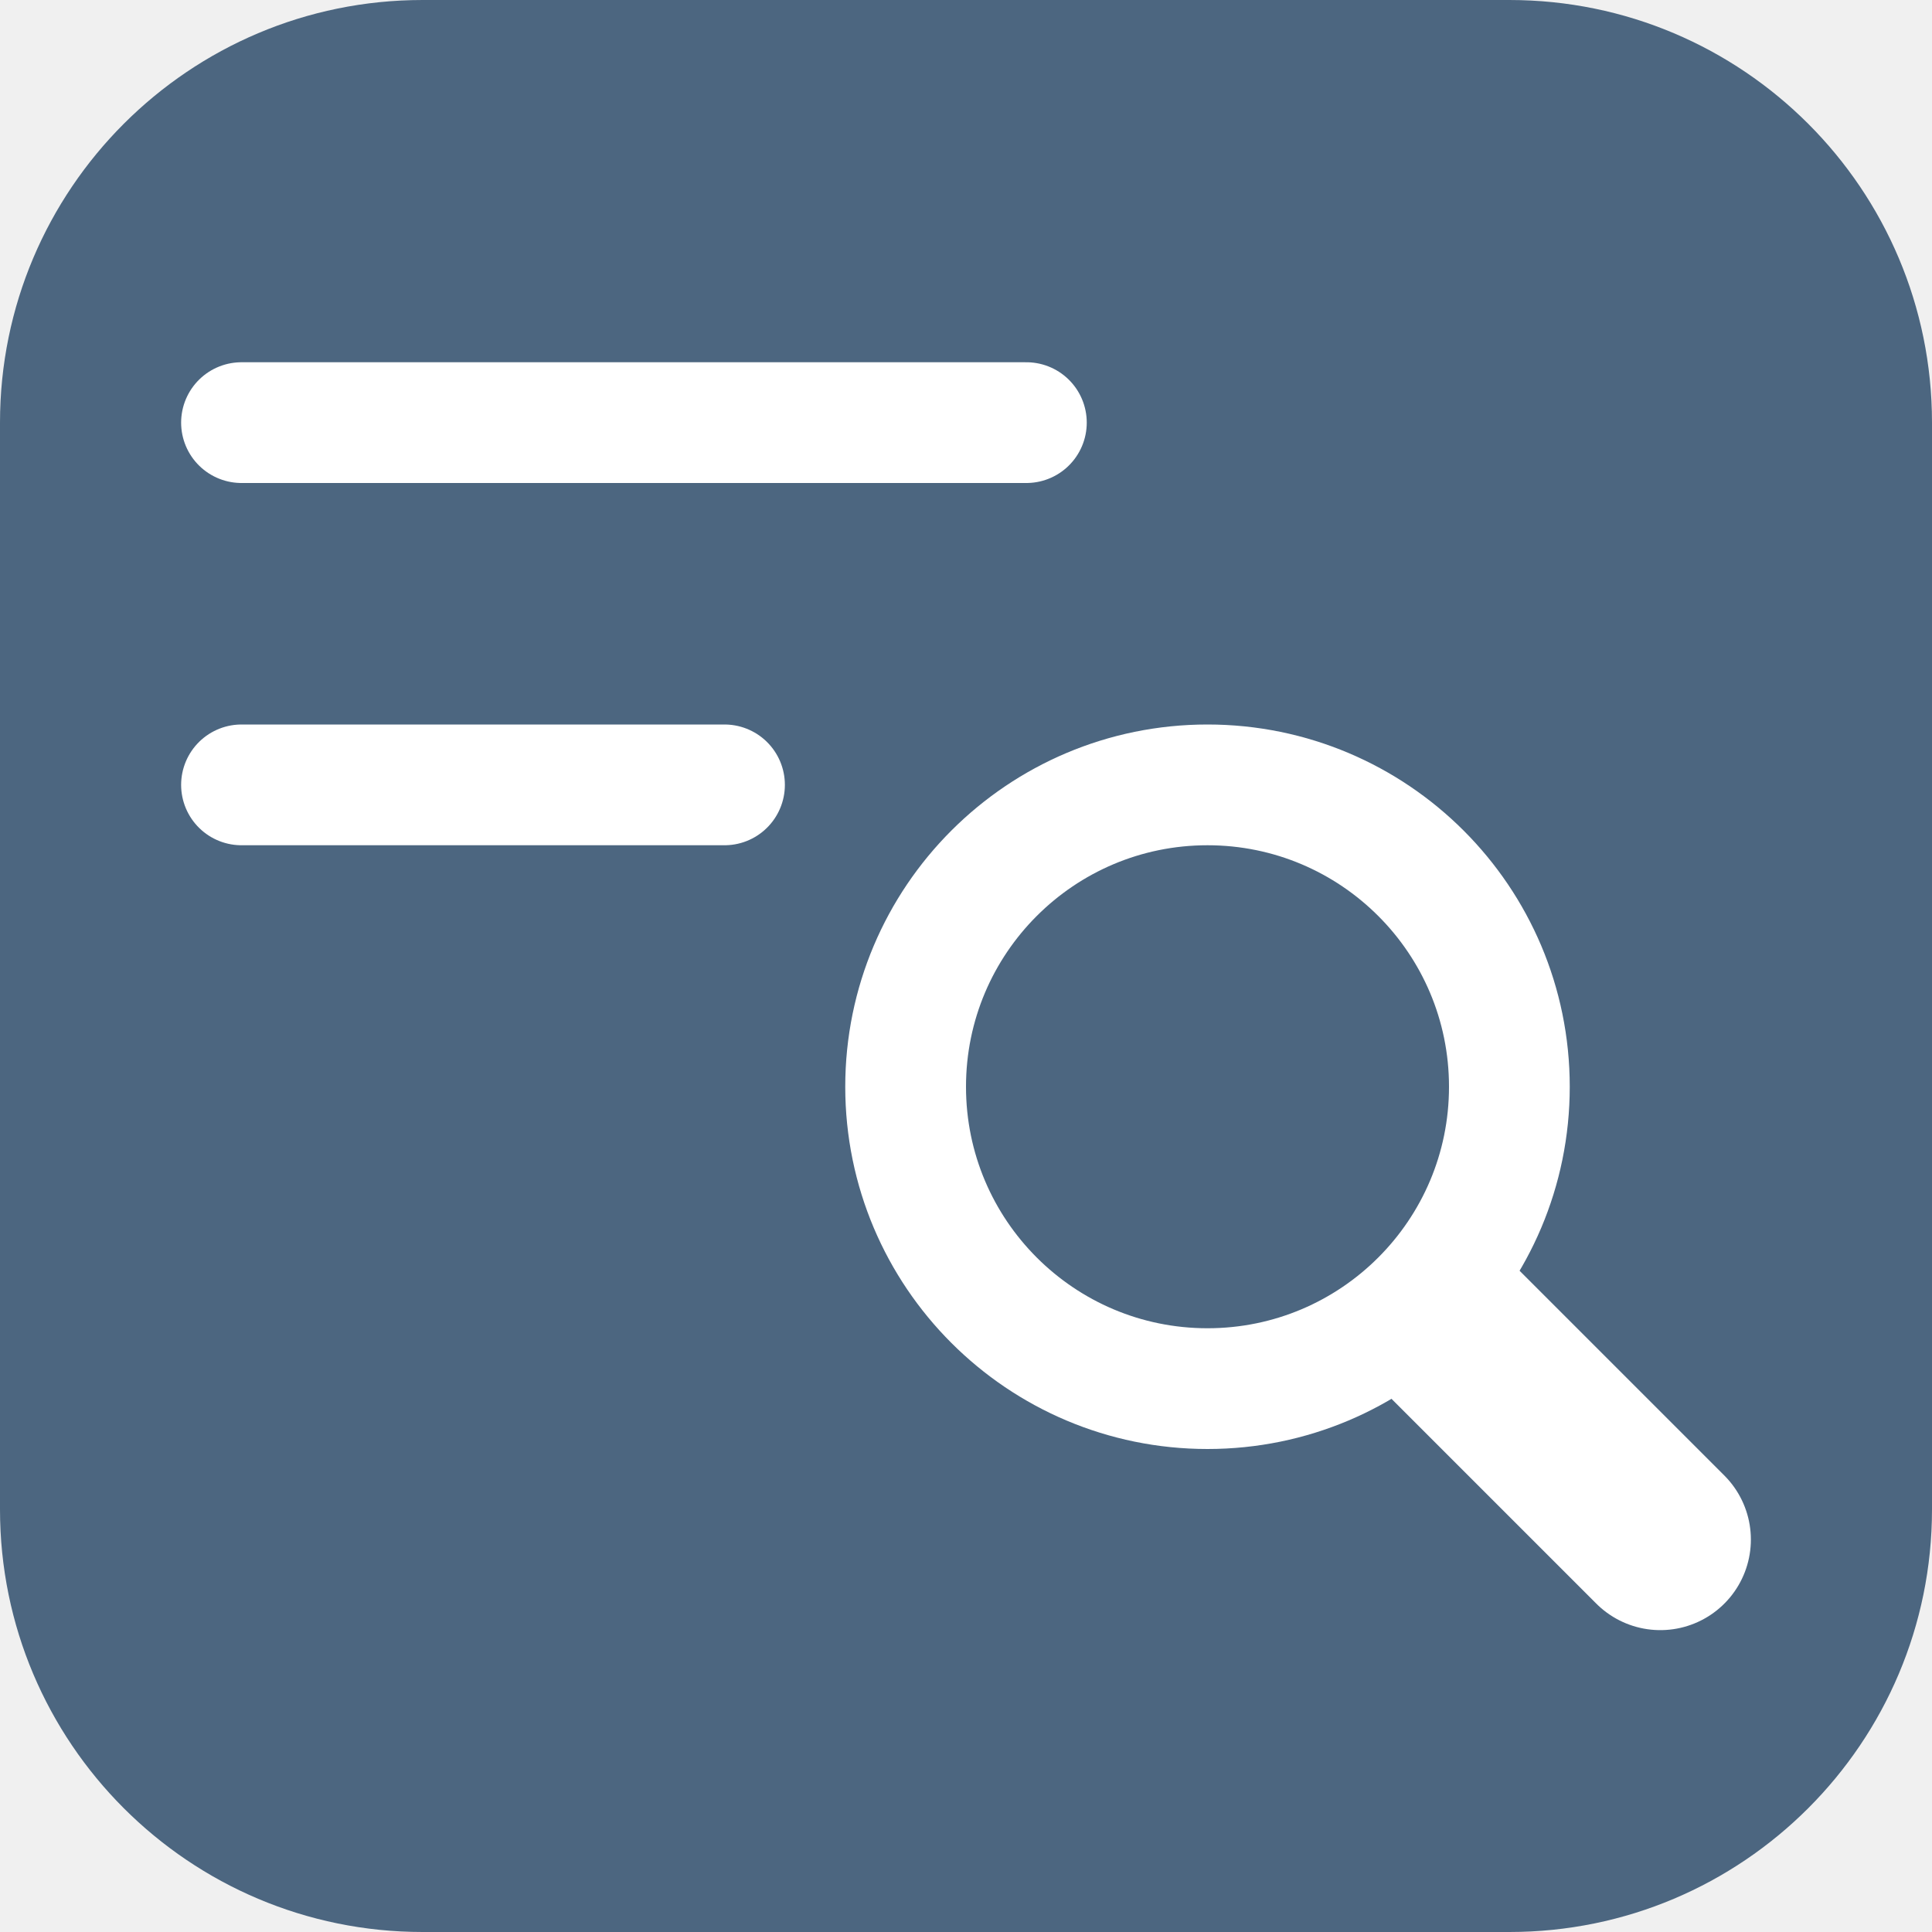
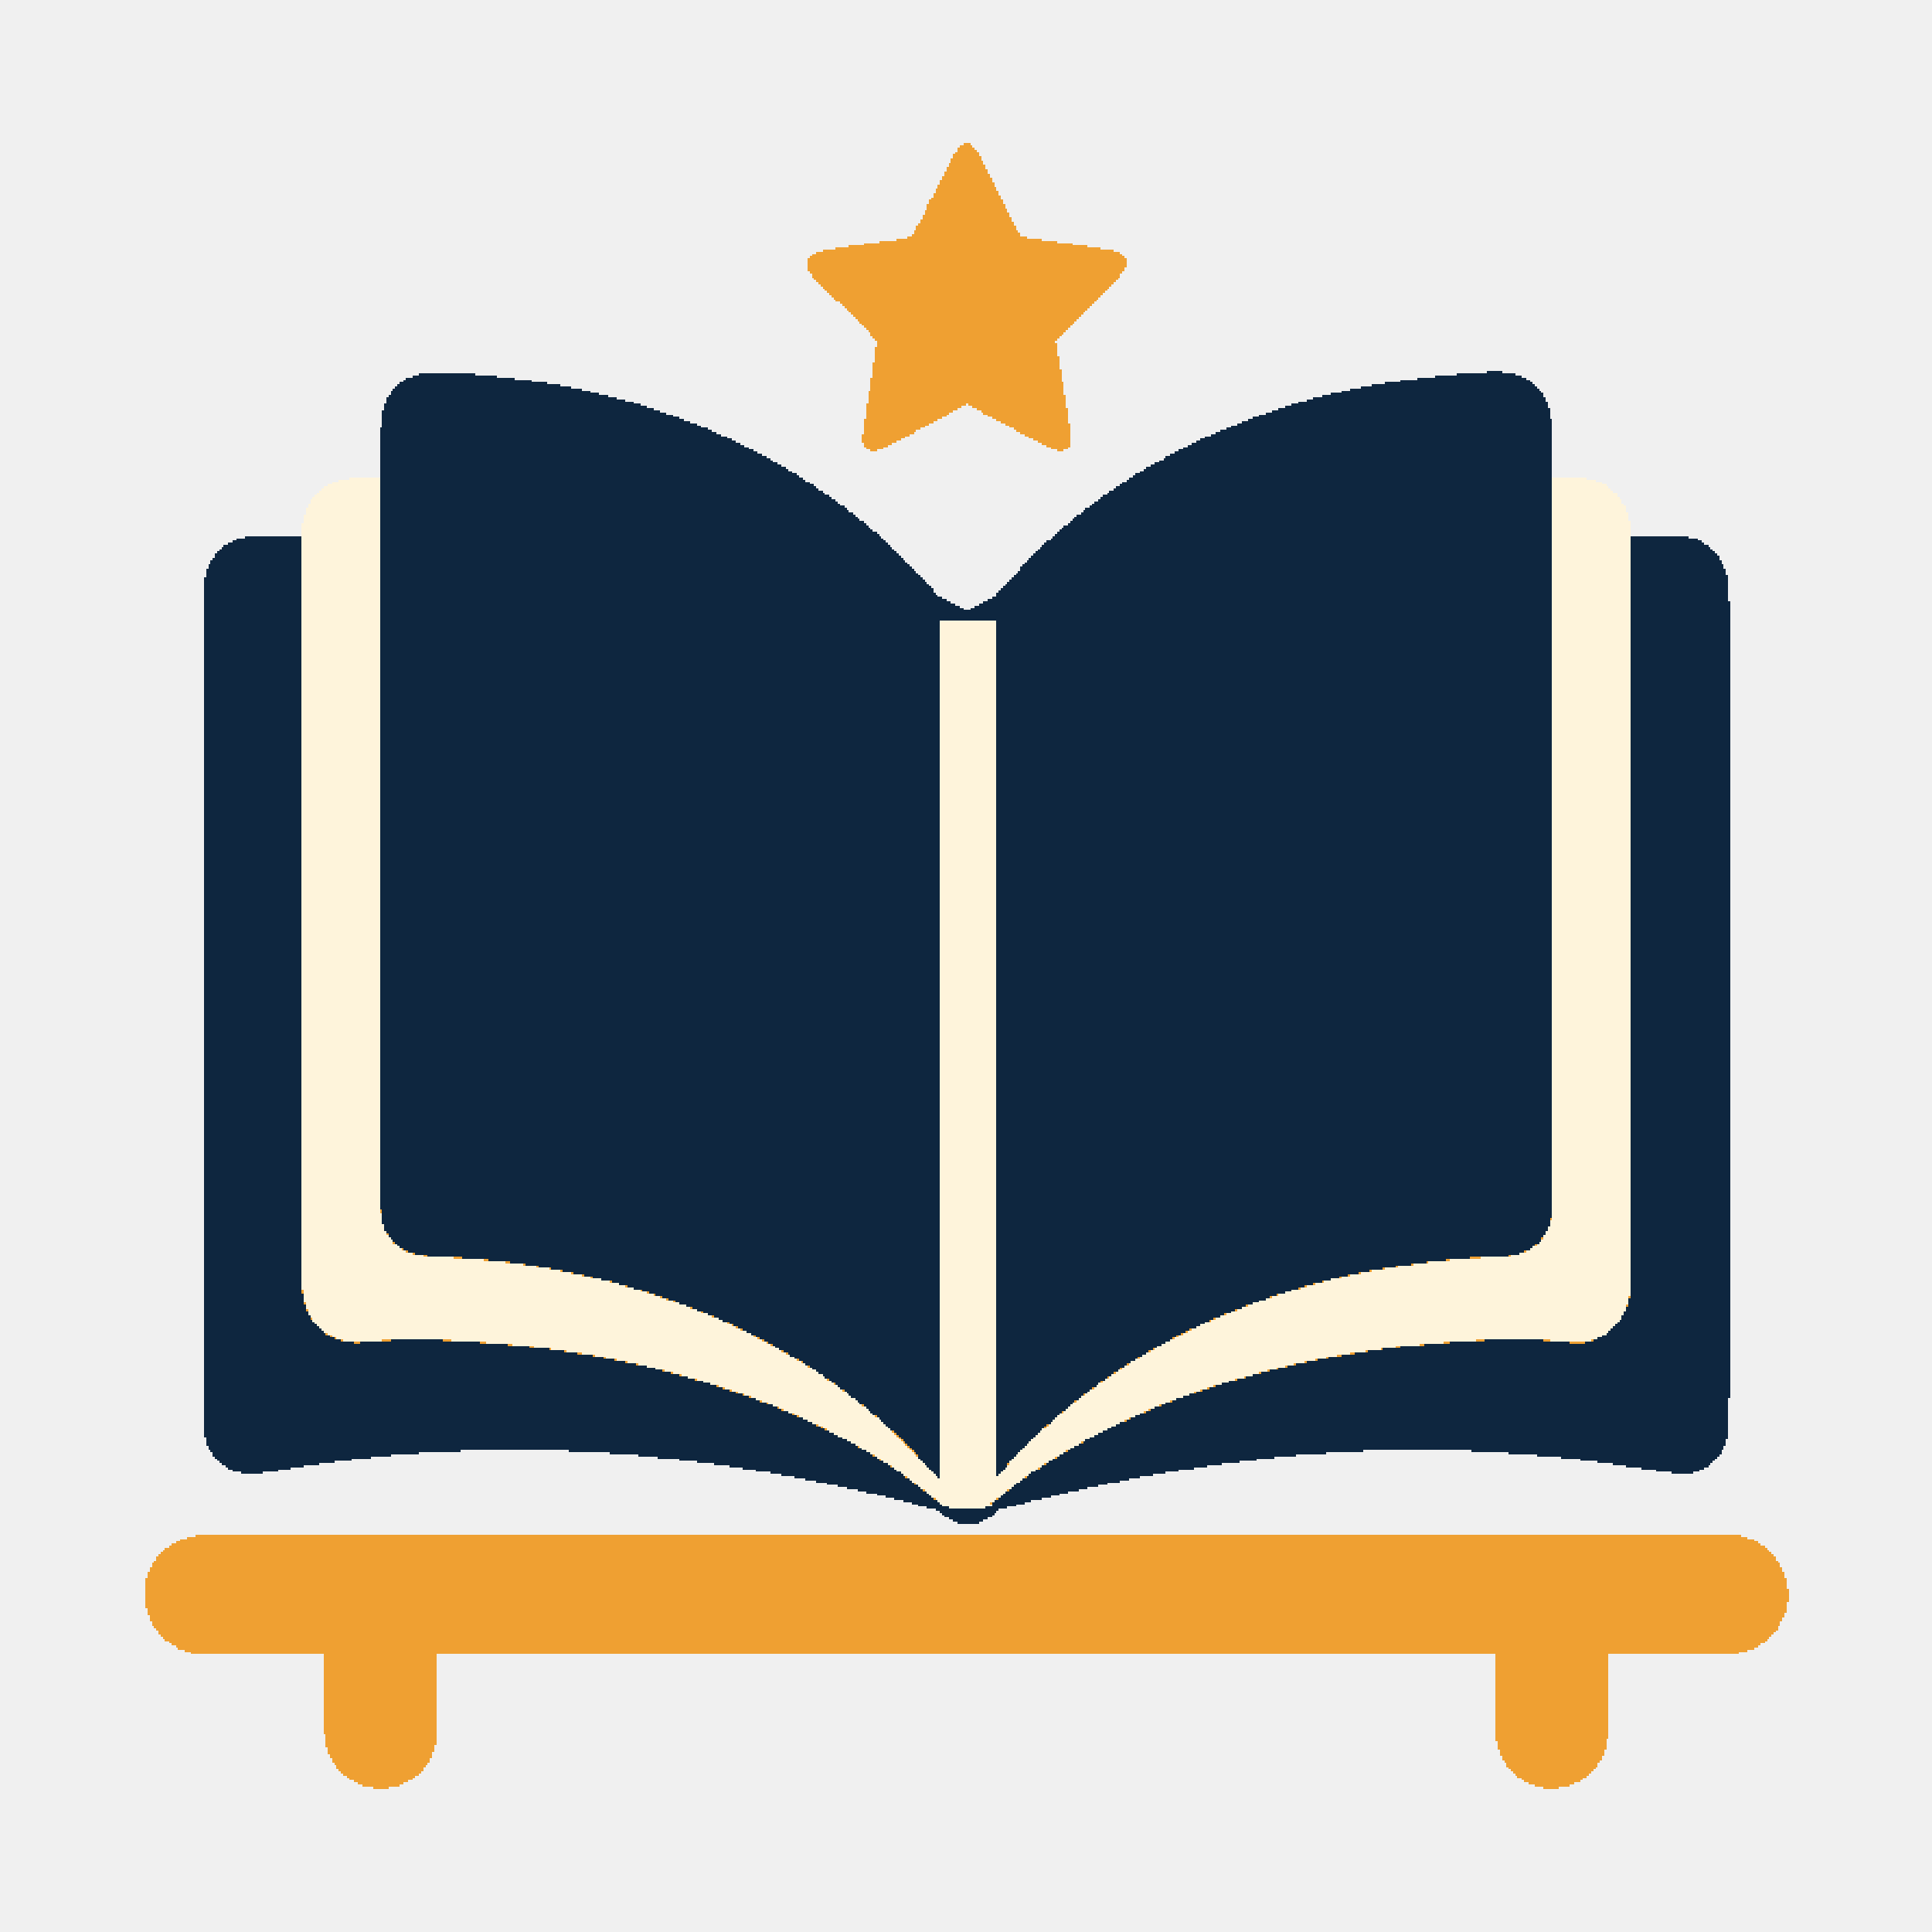
- <svg xmlns="http://www.w3.org/2000/svg" viewBox="0 0 32 32" width="32" height="32">
-   <rect width="32" height="32" rx="7" fill="#4c6680" />
-   <g fill="none" stroke="#fff" stroke-linecap="round">
-     <path d="M4 7h13M4 13h8" stroke-width="2" />
-     <circle cx="20" cy="18" r="5" stroke-width="2" />
-     <path d="M24 22 27.5 25.5" stroke-width="3" />
-   </g>
+ <svg xmlns="http://www.w3.org/2000/svg" width="1024" height="1024" viewBox="67 54 890 890" shape-rendering="crispEdges">
+   <path fill="#0E263F" d="M752 225h7v1h-7z M260 226h26v1h-26z M738 226h27v1h-27z M257 227h39v1h-39z M728 227h40v1h-40z M254 228h50v1h-50z M720 228h50v1h-50z M253 229h59v1h-59z M712 229h60v1h-60z M251 230h68v1h-68z M705 230h68v1h-68z M250 231h75v1h-75z M699 231h75v1h-75z M249 232h81v1h-81z M694 232h81v1h-81z M248 233h87v1h-87z M689 233h87v1h-87z M247 234h92v1h-92z M685 234h92v1h-92z M247 235h96v1h-96z M680 235h98v1h-98z M246 236h101v1h-101z M676 236h102v1h-102z M245 237h106v1h-106z M672 237h107v1h-107z M245 238h110v1h-110z M669 238h110v1h-110z M245 239h114v1h-114z M665 239h115v1h-115z M244 240h118v1h-118z M662 240h118v1h-118z M244 241h121v1h-121z M659 241h121v1h-121z M244 242h124v1h-124z M656 242h125v1h-125z M243 243h128v1h-128z M653 243h128v1h-128z M243 244h131v1h-131z M650 244h131v1h-131z M243 245h134v1h-134z M647 245h134v1h-134z M243 246h137v1h-137z M644 246h137v1h-137z M243 247h139v1h-139z M642 247h140v1h-140z M243 248h142v1h-142z M639 248h143v1h-143z M243 249h145v1h-145z M637 249h145v1h-145z M243 250h147v1h-147z M634 250h148v1h-148z M242 251h151v1h-151z M632 251h150v1h-150z M242 252h153v1h-153z M629 252h153v1h-153z M242 253h155v1h-155z M627 253h155v1h-155z M242 254h157v1h-157z M625 254h157v1h-157z M242 255h160v1h-160z M622 255h160v1h-160z M242 256h162v1h-162z M620 256h162v1h-162z M242 257h164v1h-164z M618 257h164v1h-164z M242 258h166v1h-166z M616 258h166v1h-166z M242 259h168v1h-168z M614 259h168v1h-168z M242 260h170v1h-170z M612 260h170v1h-170z M242 261h172v1h-172z M610 261h172v1h-172z M242 262h174v1h-174z M608 262h174v1h-174z M242 263h176v1h-176z M606 263h176v1h-176z M242 264h178v1h-178z M604 264h178v1h-178z M242 265h180v1h-180z M603 265h179v1h-179z M242 266h181v1h-181z M601 266h181v1h-181z M242 267h183v1h-183z M599 267h183v1h-183z M242 268h185v1h-185z M597 268h185v1h-185z M242 269h187v1h-187z M595 269h187v1h-187z M242 270h188v1h-188z M594 270h188v1h-188z M242 271h190v1h-190z M592 271h190v1h-190z M242 272h192v1h-192z M590 272h192v1h-192z M242 273h193v1h-193z M589 273h193v1h-193z M242 274h195v1h-195z M587 274h195v1h-195z M242 275h196v1h-196z M586 275h196v1h-196z M242 276h198v1h-198z M584 276h198v1h-198z M242 277h200v1h-200z M583 277h199v1h-199z M242 278h201v1h-201z M581 278h201v1h-201z M242 279h202v1h-202z M580 279h202v1h-202z M242 280h204v1h-204z M578 280h204v1h-204z M242 281h205v1h-205z M577 281h205v1h-205z M242 282h207v1h-207z M575 282h207v1h-207z M242 283h208v1h-208z M574 283h208v1h-208z M242 284h210v1h-210z M573 284h209v1h-209z M242 285h211v1h-211z M571 285h211v1h-211z M242 286h212v1h-212z M570 286h212v1h-212z M242 287h214v1h-214z M569 287h213v1h-213z M242 288h215v1h-215z M567 288h215v1h-215z M242 289h216v1h-216z M566 289h216v1h-216z M242 290h218v1h-218z M565 290h217v1h-217z M242 291h219v1h-219z M563 291h219v1h-219z M242 292h220v1h-220z M562 292h220v1h-220z M242 293h221v1h-221z M561 293h221v1h-221z M242 294h223v1h-223z M560 294h222v1h-222z M242 295h224v1h-224z M559 295h223v1h-223z M242 296h225v1h-225z M557 296h225v1h-225z M242 297h226v1h-226z M556 297h226v1h-226z M242 298h227v1h-227z M555 298h227v1h-227z M242 299h229v1h-229z M554 299h228v1h-228z M242 300h230v1h-230z M553 300h229v1h-229z M180 301h26v1h-26z M242 301h231v1h-231z M552 301h230v1h-230z M818 301h27v1h-27z M176 302h30v1h-30z M242 302h232v1h-232z M551 302h231v1h-231z M818 302h31v1h-31z M174 303h32v1h-32z M242 303h233v1h-233z M549 303h233v1h-233z M818 303h33v1h-33z M172 304h34v1h-34z M242 304h234v1h-234z M548 304h234v1h-234z M818 304h34v1h-34z M170 305h36v1h-36z M242 305h235v1h-235z M547 305h235v1h-235z M818 305h36v1h-36z M169 306h37v1h-37z M242 306h236v1h-236z M546 306h236v1h-236z M818 306h37v1h-37z M168 307h38v1h-38z M242 307h237v1h-237z M545 307h237v1h-237z M818 307h38v1h-38z M167 308h39v1h-39z M242 308h238v1h-238z M544 308h238v1h-238z M818 308h39v1h-39z M242 309h239v1h-239z M543 309h239v1h-239z M818 309h40v1h-40z M166 309h40v2h-40z M242 310h240v1h-240z M542 310h240v1h-240z M818 310h41v2h-41z M165 311h41v1h-41z M242 311h241v1h-241z M541 311h241v1h-241z M242 312h242v1h-242z M540 312h242v1h-242z M164 312h42v2h-42z M818 312h42v2h-42z M242 313h243v1h-243z M539 313h243v1h-243z M242 314h244v1h-244z M538 314h244v1h-244z M163 314h43v2h-43z M818 314h43v2h-43z M242 315h245v1h-245z M537 315h245v2h-245z M242 316h246v1h-246z M242 317h247v1h-247z M536 317h246v1h-246z M818 316h44v3h-44z M242 318h248v1h-248z M535 318h247v1h-247z M162 316h44v4h-44z M242 319h249v1h-249z M534 319h248v1h-248z M242 320h250v1h-250z M533 320h249v1h-249z M242 321h251v1h-251z M532 321h250v1h-250z M242 322h252v1h-252z M531 322h251v1h-251z M242 323h253v1h-253z M530 323h252v1h-252z M242 324h254v1h-254z M529 324h253v1h-253z M528 325h254v1h-254z M242 325h255v2h-255z M527 326h255v1h-255z M242 327h256v1h-256z M526 327h256v2h-256z M242 328h257v1h-257z M242 329h259v1h-259z M524 329h258v1h-258z M818 319h45v12h-45z M242 330h261v1h-261z M522 330h260v1h-260z M242 331h263v1h-263z M520 331h262v1h-262z M242 332h265v1h-265z M518 332h264v1h-264z M242 333h267v1h-267z M516 333h266v1h-266z M242 334h269v1h-269z M514 334h268v1h-268z M242 335h540v5h-540z M242 340h258v271h-258z M526 340h256v275h-256z M243 611h257v7h-257z M526 615h255v4h-255z M244 618h256v3h-256z M526 619h254v2h-254z M245 621h255v1h-255z M526 621h253v2h-253z M246 622h254v2h-254z M526 623h252v1h-252z M247 624h253v1h-253z M526 624h251v2h-251z M248 625h252v1h-252z M249 626h251v1h-251z M526 626h250v1h-250z M250 627h250v1h-250z M526 627h248v1h-248z M251 628h249v1h-249z M526 628h247v1h-247z M253 629h247v1h-247z M526 629h246v1h-246z M255 630h245v1h-245z M526 630h243v1h-243z M258 631h242v1h-242z M526 631h241v1h-241z M264 632h236v1h-236z M526 632h236v1h-236z M280 633h220v1h-220z M526 633h218v1h-218z M292 634h208v1h-208z M526 634h207v1h-207z M302 635h198v1h-198z M526 635h198v1h-198z M309 636h191v1h-191z M526 636h191v1h-191z M315 637h185v1h-185z M526 637h184v1h-184z M321 638h179v1h-179z M526 638h178v1h-178z M326 639h174v1h-174z M526 639h172v1h-172z M331 640h169v1h-169z M526 640h167v1h-167z M336 641h164v1h-164z M526 641h162v1h-162z M340 642h160v1h-160z M526 642h158v1h-158z M344 643h156v1h-156z M526 643h154v1h-154z M349 644h151v1h-151z M526 644h150v1h-150z M352 645h148v1h-148z M526 645h146v1h-146z M356 646h144v1h-144z M526 646h142v1h-142z M359 647h141v1h-141z M526 647h139v1h-139z M363 648h137v1h-137z M526 648h136v1h-136z M161 320h45v330h-45z M366 649h134v1h-134z M526 649h133v1h-133z M369 650h131v1h-131z M526 650h129v1h-129z M818 331h46v321h-46z M372 651h128v1h-128z M526 651h126v1h-126z M375 652h125v1h-125z M526 652h124v1h-124z M378 653h122v1h-122z M526 653h121v1h-121z M161 650h46v5h-46z M380 654h120v1h-120z M526 654h118v1h-118z M817 652h47v4h-47z M383 655h117v1h-117z M526 655h115v1h-115z M386 656h114v1h-114z M526 656h113v1h-113z M161 655h47v3h-47z M816 656h48v2h-48z M388 657h112v1h-112z M526 657h110v1h-110z M391 658h109v1h-109z M526 658h108v1h-108z M161 658h48v2h-48z M815 658h49v2h-49z M393 659h107v1h-107z M526 659h105v1h-105z M396 660h104v1h-104z M526 660h103v1h-103z M161 660h49v2h-49z M814 660h50v2h-50z M398 661h102v1h-102z M526 661h100v1h-100z M161 662h50v1h-50z M400 662h100v1h-100z M526 662h98v1h-98z M813 662h51v1h-51z M161 663h51v1h-51z M403 663h97v1h-97z M526 663h96v1h-96z M812 663h52v1h-52z M161 664h52v1h-52z M405 664h95v1h-95z M526 664h94v1h-94z M811 664h53v1h-53z M161 665h53v1h-53z M407 665h93v1h-93z M526 665h92v1h-92z M810 665h54v1h-54z M161 666h54v1h-54z M409 666h91v1h-91z M526 666h89v1h-89z M809 666h55v1h-55z M161 667h55v1h-55z M411 667h89v1h-89z M526 667h87v1h-87z M808 667h56v1h-56z M161 668h56v1h-56z M413 668h87v1h-87z M526 668h85v1h-85z M807 668h57v1h-57z M161 669h58v1h-58z M415 669h85v1h-85z M526 669h83v1h-83z M805 669h59v1h-59z M161 670h60v1h-60z M417 670h83v1h-83z M526 670h81v1h-81z M803 670h61v1h-61z M161 671h63v1h-63z M247 671h24v1h-24z M419 671h81v1h-81z M526 671h80v1h-80z M751 671h27v1h-27z M801 671h63v1h-63z M161 672h69v1h-69z M233 672h55v1h-55z M421 672h79v1h-79z M526 672h78v1h-78z M735 672h55v1h-55z M797 672h67v1h-67z M161 673h140v1h-140z M423 673h77v1h-77z M526 673h76v1h-76z M723 673h141v1h-141z M161 674h150v1h-150z M424 674h76v1h-76z M526 674h74v1h-74z M712 674h152v1h-152z M161 675h159v1h-159z M426 675h74v1h-74z M526 675h72v1h-72z M704 675h160v1h-160z M161 676h166v1h-166z M428 676h72v1h-72z M526 676h70v1h-70z M697 676h167v1h-167z M161 677h172v1h-172z M430 677h70v1h-70z M526 677h69v1h-69z M691 677h173v1h-173z M161 678h179v1h-179z M431 678h69v1h-69z M526 678h67v1h-67z M685 678h179v1h-179z M161 679h184v1h-184z M433 679h67v1h-67z M526 679h65v1h-65z M679 679h185v1h-185z M161 680h189v1h-189z M435 680h65v1h-65z M526 680h64v1h-64z M674 680h190v1h-190z M161 681h194v1h-194z M437 681h63v1h-63z M526 681h62v1h-62z M669 681h195v1h-195z M161 682h199v1h-199z M438 682h62v1h-62z M526 682h60v1h-60z M664 682h200v1h-200z M161 683h204v1h-204z M440 683h60v1h-60z M526 683h59v1h-59z M660 683h204v1h-204z M161 684h208v1h-208z M441 684h59v1h-59z M526 684h57v1h-57z M656 684h208v1h-208z M161 685h211v1h-211z M443 685h57v1h-57z M526 685h56v1h-56z M652 685h212v1h-212z M161 686h215v1h-215z M444 686h56v1h-56z M526 686h54v1h-54z M648 686h216v1h-216z M161 687h219v1h-219z M446 687h54v1h-54z M526 687h53v1h-53z M644 687h220v1h-220z M161 688h223v1h-223z M447 688h53v1h-53z M526 688h51v1h-51z M641 688h223v1h-223z M161 689h226v1h-226z M449 689h51v1h-51z M526 689h50v1h-50z M637 689h227v1h-227z M161 690h230v1h-230z M450 690h50v1h-50z M526 690h48v1h-48z M633 690h231v1h-231z M161 691h233v1h-233z M452 691h48v1h-48z M526 691h47v1h-47z M630 691h234v1h-234z M161 692h236v1h-236z M453 692h47v1h-47z M526 692h46v1h-46z M627 692h237v1h-237z M161 693h239v1h-239z M454 693h46v1h-46z M526 693h44v1h-44z M624 693h240v1h-240z M161 694h242v1h-242z M456 694h44v1h-44z M526 694h43v1h-43z M621 694h243v1h-243z M161 695h245v1h-245z M457 695h43v1h-43z M526 695h42v1h-42z M618 695h246v1h-246z M161 696h248v1h-248z M458 696h42v1h-42z M526 696h40v1h-40z M615 696h249v1h-249z M161 697h251v1h-251z M459 697h41v1h-41z M526 697h39v1h-39z M612 697h252v1h-252z M161 698h254v1h-254z M461 698h39v1h-39z M526 698h38v1h-38z M609 698h254v1h-254z M161 699h256v1h-256z M462 699h38v1h-38z M526 699h36v1h-36z M607 699h256v1h-256z M161 700h259v1h-259z M463 700h37v1h-37z M526 700h35v1h-35z M604 700h259v1h-259z M161 701h262v1h-262z M465 701h35v1h-35z M526 701h34v1h-34z M602 701h261v1h-261z M161 702h264v1h-264z M466 702h34v1h-34z M526 702h33v1h-33z M599 702h264v1h-264z M161 703h266v1h-266z M467 703h33v1h-33z M526 703h32v1h-32z M597 703h266v1h-266z M161 704h269v1h-269z M468 704h32v1h-32z M526 704h30v1h-30z M595 704h268v1h-268z M161 705h271v1h-271z M469 705h31v1h-31z M526 705h29v1h-29z M592 705h271v1h-271z M161 706h273v1h-273z M471 706h29v1h-29z M526 706h28v1h-28z M590 706h273v1h-273z M161 707h276v1h-276z M472 707h28v1h-28z M526 707h27v1h-27z M588 707h275v1h-275z M161 708h278v1h-278z M473 708h27v1h-27z M526 708h26v1h-26z M586 708h277v1h-277z M161 709h280v1h-280z M474 709h26v1h-26z M526 709h25v1h-25z M583 709h280v1h-280z M161 710h282v1h-282z M475 710h25v1h-25z M526 710h23v1h-23z M581 710h282v1h-282z M161 711h284v1h-284z M476 711h24v1h-24z M526 711h22v1h-22z M579 711h284v1h-284z M161 712h286v1h-286z M477 712h23v1h-23z M526 712h21v1h-21z M577 712h286v1h-286z M161 713h288v1h-288z M479 713h21v1h-21z M526 713h20v1h-20z M575 713h288v1h-288z M161 714h290v1h-290z M480 714h20v1h-20z M526 714h19v1h-19z M573 714h290v1h-290z M161 715h292v1h-292z M481 715h19v1h-19z M526 715h18v1h-18z M571 715h292v1h-292z M162 716h293v1h-293z M482 716h18v1h-18z M526 716h17v1h-17z M569 716h294v1h-294z M162 717h295v1h-295z M483 717h17v1h-17z M526 717h16v1h-16z M567 717h295v1h-295z M162 718h297v1h-297z M484 718h16v1h-16z M526 718h15v1h-15z M566 718h296v1h-296z M162 719h299v1h-299z M485 719h15v1h-15z M526 719h14v1h-14z M564 719h298v1h-298z M163 720h299v1h-299z M486 720h14v1h-14z M526 720h13v1h-13z M562 720h299v1h-299z M163 721h301v1h-301z M487 721h13v1h-13z M526 721h12v1h-12z M560 721h301v1h-301z M164 722h115v1h-115z M329 722h137v1h-137z M488 722h12v1h-12z M526 722h11v1h-11z M559 722h136v1h-136z M745 722h115v1h-115z M165 723h95v1h-95z M348 723h120v1h-120z M489 723h11v1h-11z M526 723h10v1h-10z M557 723h121v1h-121z M762 723h98v1h-98z M165 724h82v1h-82z M361 724h108v1h-108z M526 724h9v1h-9z M555 724h109v1h-109z M775 724h84v1h-84z M490 724h10v2h-10z M166 725h72v1h-72z M370 725h101v1h-101z M526 725h8v1h-8z M554 725h100v1h-100z M786 725h72v1h-72z M167 726h62v1h-62z M380 726h92v1h-92z M491 726h9v1h-9z M526 726h7v1h-7z M552 726h94v1h-94z M795 726h62v1h-62z M168 727h53v1h-53z M388 727h86v1h-86z M492 727h8v1h-8z M526 727h6v1h-6z M550 727h88v1h-88z M803 727h53v1h-53z M169 728h45v1h-45z M396 728h80v1h-80z M493 728h7v1h-7z M549 728h81v1h-81z M810 728h45v1h-45z M526 728h5v2h-5z M171 729h36v1h-36z M403 729h74v1h-74z M494 729h6v1h-6z M547 729h76v1h-76z M816 729h38v1h-38z M172 730h29v1h-29z M409 730h70v1h-70z M495 730h5v1h-5z M526 730h4v1h-4z M546 730h71v1h-71z M823 730h29v1h-29z M174 731h21v1h-21z M415 731h65v1h-65z M496 731h4v1h-4z M526 731h3v1h-3z M544 731h66v1h-66z M830 731h20v1h-20z M178 732h10v1h-10z M422 732h60v1h-60z M497 732h3v1h-3z M526 732h2v1h-2z M542 732h62v1h-62z M837 732h10v1h-10z M427 733h56v1h-56z M498 733h2v1h-2z M526 733h1v1h-1z M541 733h57v1h-57z M433 734h51v1h-51z M499 734h1v1h-1z M540 734h52v1h-52z M438 735h48v1h-48z M538 735h49v1h-49z M443 736h44v1h-44z M537 736h46v1h-46z M448 737h40v1h-40z M535 737h42v1h-42z M453 738h37v1h-37z M534 738h39v1h-39z M457 739h34v1h-34z M533 739h35v1h-35z M462 740h30v1h-30z M532 740h32v1h-32z M466 741h28v1h-28z M530 741h29v1h-29z M471 742h24v1h-24z M529 742h26v1h-26z M475 743h21v1h-21z M528 743h23v1h-23z M479 744h18v1h-18z M527 744h20v1h-20z M483 745h16v1h-16z M525 745h17v1h-17z M487 746h13v1h-13z M524 746h15v1h-15z M490 747h11v1h-11z M524 747h11v1h-11z M494 748h10v1h-10z M521 748h10v1h-10z M498 749h29v1h-29z M500 750h26v1h-26z M501 751h24v1h-24z M502 752h22v1h-22z M504 753h18v1h-18z M506 754h14v1h-14z M508 755h10v1h-10z" />
+   <path fill="#FEF4DB" d="M228 274h14v1h-14z M782 274h16v1h-16z M223 275h19v1h-19z M782 275h20v1h-20z M220 276h22v1h-22z M782 276h23v1h-23z M218 277h24v1h-24z M782 277h25v1h-25z M216 278h26v1h-26z M782 278h26v1h-26z M215 279h27v1h-27z M782 279h27v1h-27z M214 280h28v1h-28z M782 280h28v1h-28z M213 281h29v1h-29z M782 281h30v2h-30z M212 282h30v1h-30z M211 283h31v1h-31z M782 283h31v1h-31z M210 284h32v2h-32z M782 284h32v2h-32z M782 286h33v1h-33z M209 286h33v2h-33z M782 287h34v3h-34z M208 288h34v3h-34z M782 290h35v4h-35z M207 291h35v4h-35z M206 295h36v318h-36z M782 294h36v322h-36z M206 613h37v5h-37z M781 616h37v3h-37z M206 618h38v3h-38z M780 619h38v2h-38z M206 621h39v2h-39z M779 621h39v2h-39z M206 623h40v1h-40z M778 623h40v2h-40z M206 624h41v1h-41z M777 625h41v1h-41z M206 625h42v2h-42z M776 626h42v1h-42z M206 627h44v1h-44z M775 627h43v1h-43z M206 628h45v1h-45z M773 628h45v1h-45z M206 629h46v1h-46z M772 629h46v1h-46z M206 630h48v1h-48z M770 630h48v1h-48z M206 631h51v1h-51z M767 631h51v1h-51z M206 632h56v1h-56z M763 632h55v1h-55z M206 633h70v1h-70z M749 633h69v1h-69z M206 634h84v1h-84z M735 634h83v1h-83z M206 635h94v1h-94z M725 635h93v1h-93z M206 636h102v1h-102z M718 636h100v1h-100z M206 637h108v1h-108z M711 637h107v1h-107z M206 638h114v1h-114z M705 638h113v1h-113z M206 639h119v1h-119z M699 639h119v1h-119z M206 640h124v1h-124z M694 640h124v1h-124z M206 641h129v1h-129z M689 641h129v1h-129z M206 642h133v1h-133z M685 642h133v1h-133z M206 643h138v1h-138z M680 643h138v1h-138z M206 644h142v1h-142z M677 644h141v1h-141z M206 645h146v1h-146z M673 645h145v1h-145z M206 646h149v1h-149z M669 646h149v1h-149z M206 647h153v1h-153z M666 647h152v1h-152z M207 648h155v1h-155z M662 648h156v1h-156z M207 649h158v1h-158z M659 649h159v1h-159z M207 650h161v1h-161z M656 650h162v1h-162z M207 651h164v1h-164z M653 651h164v1h-164z M207 652h167v1h-167z M650 652h167v1h-167z M207 653h170v1h-170z M647 653h170v1h-170z M208 654h172v1h-172z M644 654h173v1h-173z M208 655h175v1h-175z M642 655h174v1h-174z M208 656h177v1h-177z M639 656h177v1h-177z M209 657h179v1h-179z M637 657h179v1h-179z M209 658h181v1h-181z M634 658h181v1h-181z M209 659h184v1h-184z M632 659h183v1h-183z M210 660h185v1h-185z M629 660h185v1h-185z M211 661h187v1h-187z M627 661h187v1h-187z M211 662h189v1h-189z M625 662h188v1h-188z M212 663h190v1h-190z M622 663h190v1h-190z M213 664h191v1h-191z M620 664h191v1h-191z M214 665h192v1h-192z M618 665h192v1h-192z M215 666h193v1h-193z M616 666h193v1h-193z M216 667h195v1h-195z M614 667h194v1h-194z M218 668h195v1h-195z M612 668h195v1h-195z M220 669h194v1h-194z M610 669h195v1h-195z M222 670h194v1h-194z M608 670h195v1h-195z M225 671h18v1h-18z M275 671h143v1h-143z M606 671h141v1h-141z M781 671h19v1h-19z M291 672h129v1h-129z M604 672h128v1h-128z M303 673h119v1h-119z M602 673h119v1h-119z M313 674h111v1h-111z M600 674h110v1h-110z M321 675h105v1h-105z M599 675h104v1h-104z M328 676h99v1h-99z M597 676h99v1h-99z M335 677h94v1h-94z M595 677h94v1h-94z M341 678h90v1h-90z M593 678h90v1h-90z M346 679h87v1h-87z M592 679h86v1h-86z M351 680h83v1h-83z M590 680h83v1h-83z M356 681h80v1h-80z M588 681h80v1h-80z M361 682h77v1h-77z M587 682h76v1h-76z M365 683h74v1h-74z M585 683h74v1h-74z M369 684h72v1h-72z M584 684h71v1h-71z M373 685h70v1h-70z M582 685h69v1h-69z M377 686h67v1h-67z M581 686h66v1h-66z M381 687h65v1h-65z M579 687h65v1h-65z M384 688h63v1h-63z M578 688h62v1h-62z M388 689h60v1h-60z M576 689h60v1h-60z M391 690h59v1h-59z M575 690h58v1h-58z M394 691h57v1h-57z M573 691h57v1h-57z M398 692h55v1h-55z M572 692h54v1h-54z M401 693h53v1h-53z M571 693h52v1h-52z M404 694h51v1h-51z M569 694h51v1h-51z M407 695h50v1h-50z M568 695h49v1h-49z M410 696h48v1h-48z M567 696h48v1h-48z M413 697h46v1h-46z M565 697h47v1h-47z M415 698h46v1h-46z M564 698h45v1h-45z M418 699h44v1h-44z M563 699h43v1h-43z M421 700h42v1h-42z M561 700h43v1h-43z M423 701h41v1h-41z M560 701h41v1h-41z M426 702h40v1h-40z M559 702h40v1h-40z M428 703h39v1h-39z M558 703h38v1h-38z M430 704h38v1h-38z M557 704h37v1h-37z M433 705h36v1h-36z M555 705h37v1h-37z M435 706h35v1h-35z M554 706h36v1h-36z M437 707h35v1h-35z M553 707h34v1h-34z M439 708h34v1h-34z M552 708h33v1h-33z M441 709h33v1h-33z M551 709h32v1h-32z M444 710h31v1h-31z M550 710h31v1h-31z M446 711h30v1h-30z M549 711h30v1h-30z M448 712h29v1h-29z M547 712h30v1h-30z M449 713h29v1h-29z M546 713h29v1h-29z M451 714h28v1h-28z M545 714h28v1h-28z M453 715h27v1h-27z M544 715h27v1h-27z M455 716h26v1h-26z M543 716h26v1h-26z M457 717h25v1h-25z M542 717h25v1h-25z M459 718h24v1h-24z M541 718h24v1h-24z M461 719h23v1h-23z M540 719h24v1h-24z M463 720h22v1h-22z M539 720h23v1h-23z M464 721h22v1h-22z M538 721h22v1h-22z M466 722h21v1h-21z M537 722h21v1h-21z M468 723h20v1h-20z M536 723h21v1h-21z M470 724h19v1h-19z M535 724h20v1h-20z M471 725h19v1h-19z M534 725h19v1h-19z M473 726h18v1h-18z M533 726h19v1h-19z M474 727h18v1h-18z M532 727h18v1h-18z M476 728h17v1h-17z M532 728h16v1h-16z M478 729h16v1h-16z M531 729h16v1h-16z M479 730h16v1h-16z M530 730h15v1h-15z M480 731h16v1h-16z M529 731h15v1h-15z M482 732h15v1h-15z M528 732h14v1h-14z M500 340h26v394h-26z M483 733h15v1h-15z M527 733h14v1h-14z M485 734h14v1h-14z M500 734h39v1h-39z M486 735h52v1h-52z M487 736h50v1h-50z M489 737h46v1h-46z M490 738h44v1h-44z M491 739h42v1h-42z M493 740h38v1h-38z M494 741h36v1h-36z M495 742h34v1h-34z M496 743h32v1h-32z M498 744h28v1h-28z M499 745h26v1h-26z M500 746h23v1h-23z M501 747h23v1h-23z M504 748h17v1h-17z" />
+   <path fill="#EFA032" d="M511 120h3v1h-3z M509 121h6v1h-6z M508 122h8v1h-8z M508 123h9v1h-9z M507 124h11v1h-11z M506 125h12v1h-12z M506 126h13v1h-13z M505 127h14v1h-14z M505 128h15v1h-15z M504 129h16v1h-16z M504 130h17v1h-17z M503 131h18v1h-18z M503 132h19v1h-19z M502 133h20v1h-20z M502 134h21v1h-21z M501 135h22v1h-22z M501 136h23v1h-23z M500 137h24v1h-24z M500 138h25v1h-25z M499 139h26v1h-26z M499 140h27v1h-27z M498 141h28v1h-28z M498 142h29v1h-29z M497 143h30v1h-30z M497 144h31v1h-31z M496 145h32v1h-32z M495 146h34v2h-34z M494 148h36v2h-36z M494 150h37v1h-37z M493 151h38v1h-38z M493 152h39v1h-39z M492 153h40v1h-40z M492 154h41v1h-41z M491 155h42v1h-42z M491 156h43v1h-43z M490 157h44v1h-44z M489 158h46v2h-46z M488 160h48v1h-48z M488 161h49v1h-49z M487 162h50v1h-50z M485 163h55v1h-55z M480 164h67v1h-67z M472 165h82v1h-82z M465 166h96v1h-96z M458 167h110v1h-110z M452 168h122v1h-122z M446 169h134v1h-134z M443 170h140v1h-140z M441 171h143v1h-143z M440 172h145v1h-145z M439 173h147v4h-147z M439 177h146v2h-146z M440 179h144v1h-144z M441 180h142v2h-142z M442 182h140v1h-140z M443 183h138v1h-138z M444 184h136v1h-136z M445 185h134v1h-134z M446 186h132v1h-132z M447 187h130v1h-130z M448 188h128v1h-128z M449 189h126v1h-126z M450 190h124v1h-124z M451 191h122v1h-122z M452 192h120v1h-120z M454 193h117v1h-117z M455 194h115v1h-115z M456 195h113v1h-113z M457 196h111v1h-111z M458 197h109v1h-109z M459 198h107v1h-107z M460 199h105v1h-105z M461 200h103v1h-103z M462 201h101v1h-101z M463 202h99v1h-99z M464 203h97v1h-97z M465 204h95v1h-95z M466 205h93v1h-93z M467 206h91v1h-91z M468 207h89v1h-89z M468 208h88v1h-88z M469 209h86v1h-86z M470 210h84v1h-84z M471 211h82v1h-82z M471 212h83v2h-83z M470 214h84v4h-84z M470 218h85v3h-85z M469 221h86v3h-86z M469 224h87v4h-87z M468 228h88v2h-88z M468 230h89v4h-89z M467 234h90v2h-90z M467 236h91v4h-91z M466 240h46v1h-46z M513 240h45v1h-45z M466 241h44v1h-44z M515 241h43v1h-43z M466 242h42v1h-42z M517 242h42v1h-42z M466 243h40v1h-40z M519 243h40v1h-40z M466 244h38v1h-38z M520 244h39v1h-39z M466 245h37v1h-37z M522 245h37v1h-37z M466 246h35v1h-35z M524 246h35v1h-35z M465 247h34v1h-34z M526 247h33v1h-33z M465 248h32v1h-32z M528 248h31v1h-31z M465 249h30v1h-30z M530 249h30v1h-30z M465 250h28v1h-28z M532 250h28v1h-28z M465 251h26v1h-26z M534 251h26v1h-26z M465 252h24v1h-24z M535 252h25v1h-25z M465 253h23v1h-23z M537 253h23v1h-23z M464 254h22v1h-22z M539 254h21v1h-21z M464 255h20v1h-20z M541 255h19v1h-19z M464 256h18v1h-18z M543 256h17v1h-17z M464 257h16v1h-16z M545 257h15v1h-15z M465 258h13v1h-13z M547 258h13v1h-13z M465 259h11v1h-11z M549 259h11v1h-11z M466 260h8v1h-8z M551 260h8v1h-8z M468 261h3v1h-3z M554 261h3v1h-3z M242 611h1v2h-1z M781 615h1v1h-1z M245 622h1v1h-1z M777 624h1v1h-1z M248 626h1v1h-1z M774 627h1v1h-1z M252 629h1v1h-1z M254 630h1v1h-1z M769 630h1v1h-1z M257 631h1v1h-1z M262 632h2v1h-2z M762 632h1v1h-1z M276 633h4v1h-4z M744 633h5v1h-5z M290 634h2v1h-2z M733 634h2v1h-2z M300 635h2v1h-2z M724 635h1v1h-1z M308 636h1v1h-1z M717 636h1v1h-1z M314 637h1v1h-1z M710 637h1v1h-1z M320 638h1v1h-1z M704 638h1v1h-1z M325 639h1v1h-1z M698 639h1v1h-1z M330 640h1v1h-1z M693 640h1v1h-1z M335 641h1v1h-1z M688 641h1v1h-1z M339 642h1v1h-1z M684 642h1v1h-1z M348 644h1v1h-1z M676 644h1v1h-1z M672 645h1v1h-1z M355 646h1v1h-1z M668 646h1v1h-1z M665 647h1v1h-1z M362 648h1v1h-1z M206 648h1v2h-1z M365 649h1v1h-1z M368 650h1v1h-1z M655 650h1v1h-1z M371 651h1v1h-1z M652 651h1v1h-1z M817 651h1v1h-1z M374 652h1v1h-1z M377 653h1v1h-1z M207 654h1v1h-1z M641 655h1v1h-1z M816 655h1v1h-1z M385 656h1v1h-1z M208 657h1v1h-1z M636 657h1v1h-1z M390 658h1v1h-1z M631 659h1v1h-1z M395 660h1v1h-1z M210 661h1v1h-1z M626 661h1v1h-1z M624 662h1v1h-1z M402 663h1v1h-1z M404 664h1v1h-1z M406 665h1v1h-1z M408 666h1v1h-1z M615 666h1v1h-1z M613 667h1v1h-1z M217 668h1v1h-1z M611 668h1v1h-1z M219 669h1v1h-1z M414 669h1v1h-1z M609 669h1v1h-1z M221 670h1v1h-1z M416 670h1v1h-1z M607 670h1v1h-1z M224 671h1v1h-1z M243 671h4v1h-4z M271 671h4v1h-4z M418 671h1v1h-1z M747 671h4v1h-4z M778 671h3v1h-3z M800 671h1v1h-1z M230 672h3v1h-3z M288 672h3v1h-3z M420 672h1v1h-1z M732 672h3v1h-3z M790 672h7v1h-7z M301 673h2v1h-2z M422 673h1v1h-1z M721 673h2v1h-2z M311 674h2v1h-2z M710 674h2v1h-2z M320 675h1v1h-1z M598 675h1v1h-1z M703 675h1v1h-1z M327 676h1v1h-1z M427 676h1v1h-1z M596 676h1v1h-1z M696 676h1v1h-1z M333 677h2v1h-2z M429 677h1v1h-1z M689 677h2v1h-2z M340 678h1v1h-1z M683 678h2v1h-2z M345 679h1v1h-1z M591 679h1v1h-1z M678 679h1v1h-1z M350 680h1v1h-1z M434 680h1v1h-1z M673 680h1v1h-1z M355 681h1v1h-1z M436 681h1v1h-1z M668 681h1v1h-1z M360 682h1v1h-1z M586 682h1v1h-1z M663 682h1v1h-1z M439 683h1v1h-1z M659 683h1v1h-1z M583 684h1v1h-1z M655 684h1v1h-1z M372 685h1v1h-1z M651 685h1v1h-1z M376 686h1v1h-1z M580 686h1v1h-1z M647 686h1v1h-1z M380 687h1v1h-1z M577 688h1v1h-1z M640 688h1v1h-1z M387 689h1v1h-1z M448 689h1v1h-1z M636 689h1v1h-1z M574 690h1v1h-1z M451 691h1v1h-1z M397 692h1v1h-1z M626 692h1v1h-1z M400 693h1v1h-1z M570 693h1v1h-1z M623 693h1v1h-1z M403 694h1v1h-1z M455 694h1v1h-1z M620 694h1v1h-1z M406 695h1v1h-1z M617 695h1v1h-1z M409 696h1v1h-1z M566 696h1v1h-1z M412 697h1v1h-1z M417 699h1v1h-1z M562 699h1v1h-1z M606 699h1v1h-1z M420 700h1v1h-1z M464 701h1v1h-1z M601 701h1v1h-1z M425 702h1v1h-1z M427 703h1v1h-1z M596 703h1v1h-1z M556 704h1v1h-1z M594 704h1v1h-1z M432 705h1v1h-1z M434 706h1v1h-1z M470 706h1v1h-1z M587 707h1v1h-1z M585 708h1v1h-1z M443 710h1v1h-1z M549 710h1v1h-1z M445 711h1v1h-1z M548 711h1v1h-1z M447 712h1v1h-1z M478 713h1v1h-1z M479 714h1v1h-1z M480 715h1v1h-1z M481 716h1v1h-1z M482 717h1v1h-1z M483 718h1v1h-1z M565 718h1v1h-1z M484 719h1v1h-1z M462 720h1v1h-1z M485 720h1v1h-1z M486 721h1v1h-1z M487 722h1v1h-1z M558 722h1v1h-1z M488 723h1v1h-1z M469 724h1v1h-1z M489 724h1v1h-1z M553 725h1v1h-1z M472 726h1v1h-1z M531 728h1v1h-1z M548 728h1v1h-1z M477 729h1v1h-1z M545 730h1v1h-1z M484 734h1v1h-1z M539 734h1v1h-1z M488 737h1v1h-1z M492 740h1v1h-1z M531 740h1v1h-1z M497 744h1v1h-1z M526 744h1v1h-1z M523 746h1v1h-1z M157 761h712v1h-712z M153 762h719v1h-719z M150 763h725v1h-725z M148 764h729v1h-729z M146 765h732v1h-732z M145 766h735v1h-735z M143 767h738v1h-738z M142 768h740v1h-740z M141 769h742v1h-742z M140 770h744v1h-744z M139 771h746v2h-746z M138 773h748v1h-748z M137 774h750v2h-750z M136 776h752v2h-752z M135 778h754v3h-754z M134 781h756v5h-756z M134 786h757v6h-757z M134 792h756v3h-756z M135 795h755v2h-755z M135 797h754v1h-754z M136 798h753v1h-753z M136 799h752v2h-752z M137 801h750v2h-750z M138 803h748v1h-748z M139 804h747v1h-747z M140 805h745v1h-745z M140 806h744v1h-744z M141 807h742v1h-742z M142 808h740v1h-740z M143 809h738v1h-738z M145 810h735v1h-735z M146 811h732v1h-732z M148 812h729v1h-729z M149 813h726v1h-726z M152 814h720v1h-720z M155 815h713v1h-713z M216 816h52v37h-52z M756 816h52v39h-52z M756 855h51v1h-51z M217 853h51v5h-51z M217 858h50v1h-50z M757 856h50v4h-50z M218 859h49v2h-49z M218 861h48v1h-48z M758 860h48v3h-48z M219 862h47v2h-47z M759 863h46v2h-46z M220 864h45v2h-45z M760 865h44v1h-44z M221 866h43v1h-43z M761 866h42v2h-42z M222 867h41v1h-41z M222 868h40v1h-40z M762 868h40v1h-40z M223 869h39v1h-39z M763 869h38v1h-38z M224 870h37v1h-37z M764 870h36v1h-36z M225 871h35v1h-35z M765 871h34v1h-34z M227 872h31v1h-31z M766 872h32v1h-32z M228 873h29v1h-29z M768 873h28v1h-28z M230 874h25v1h-25z M769 874h26v1h-26z M232 875h21v1h-21z M771 875h21v1h-21z M234 876h17v1h-17z M774 876h16v1h-16z M239 877h7v1h-7z M778 877h7v1h-7z" />
</svg>
